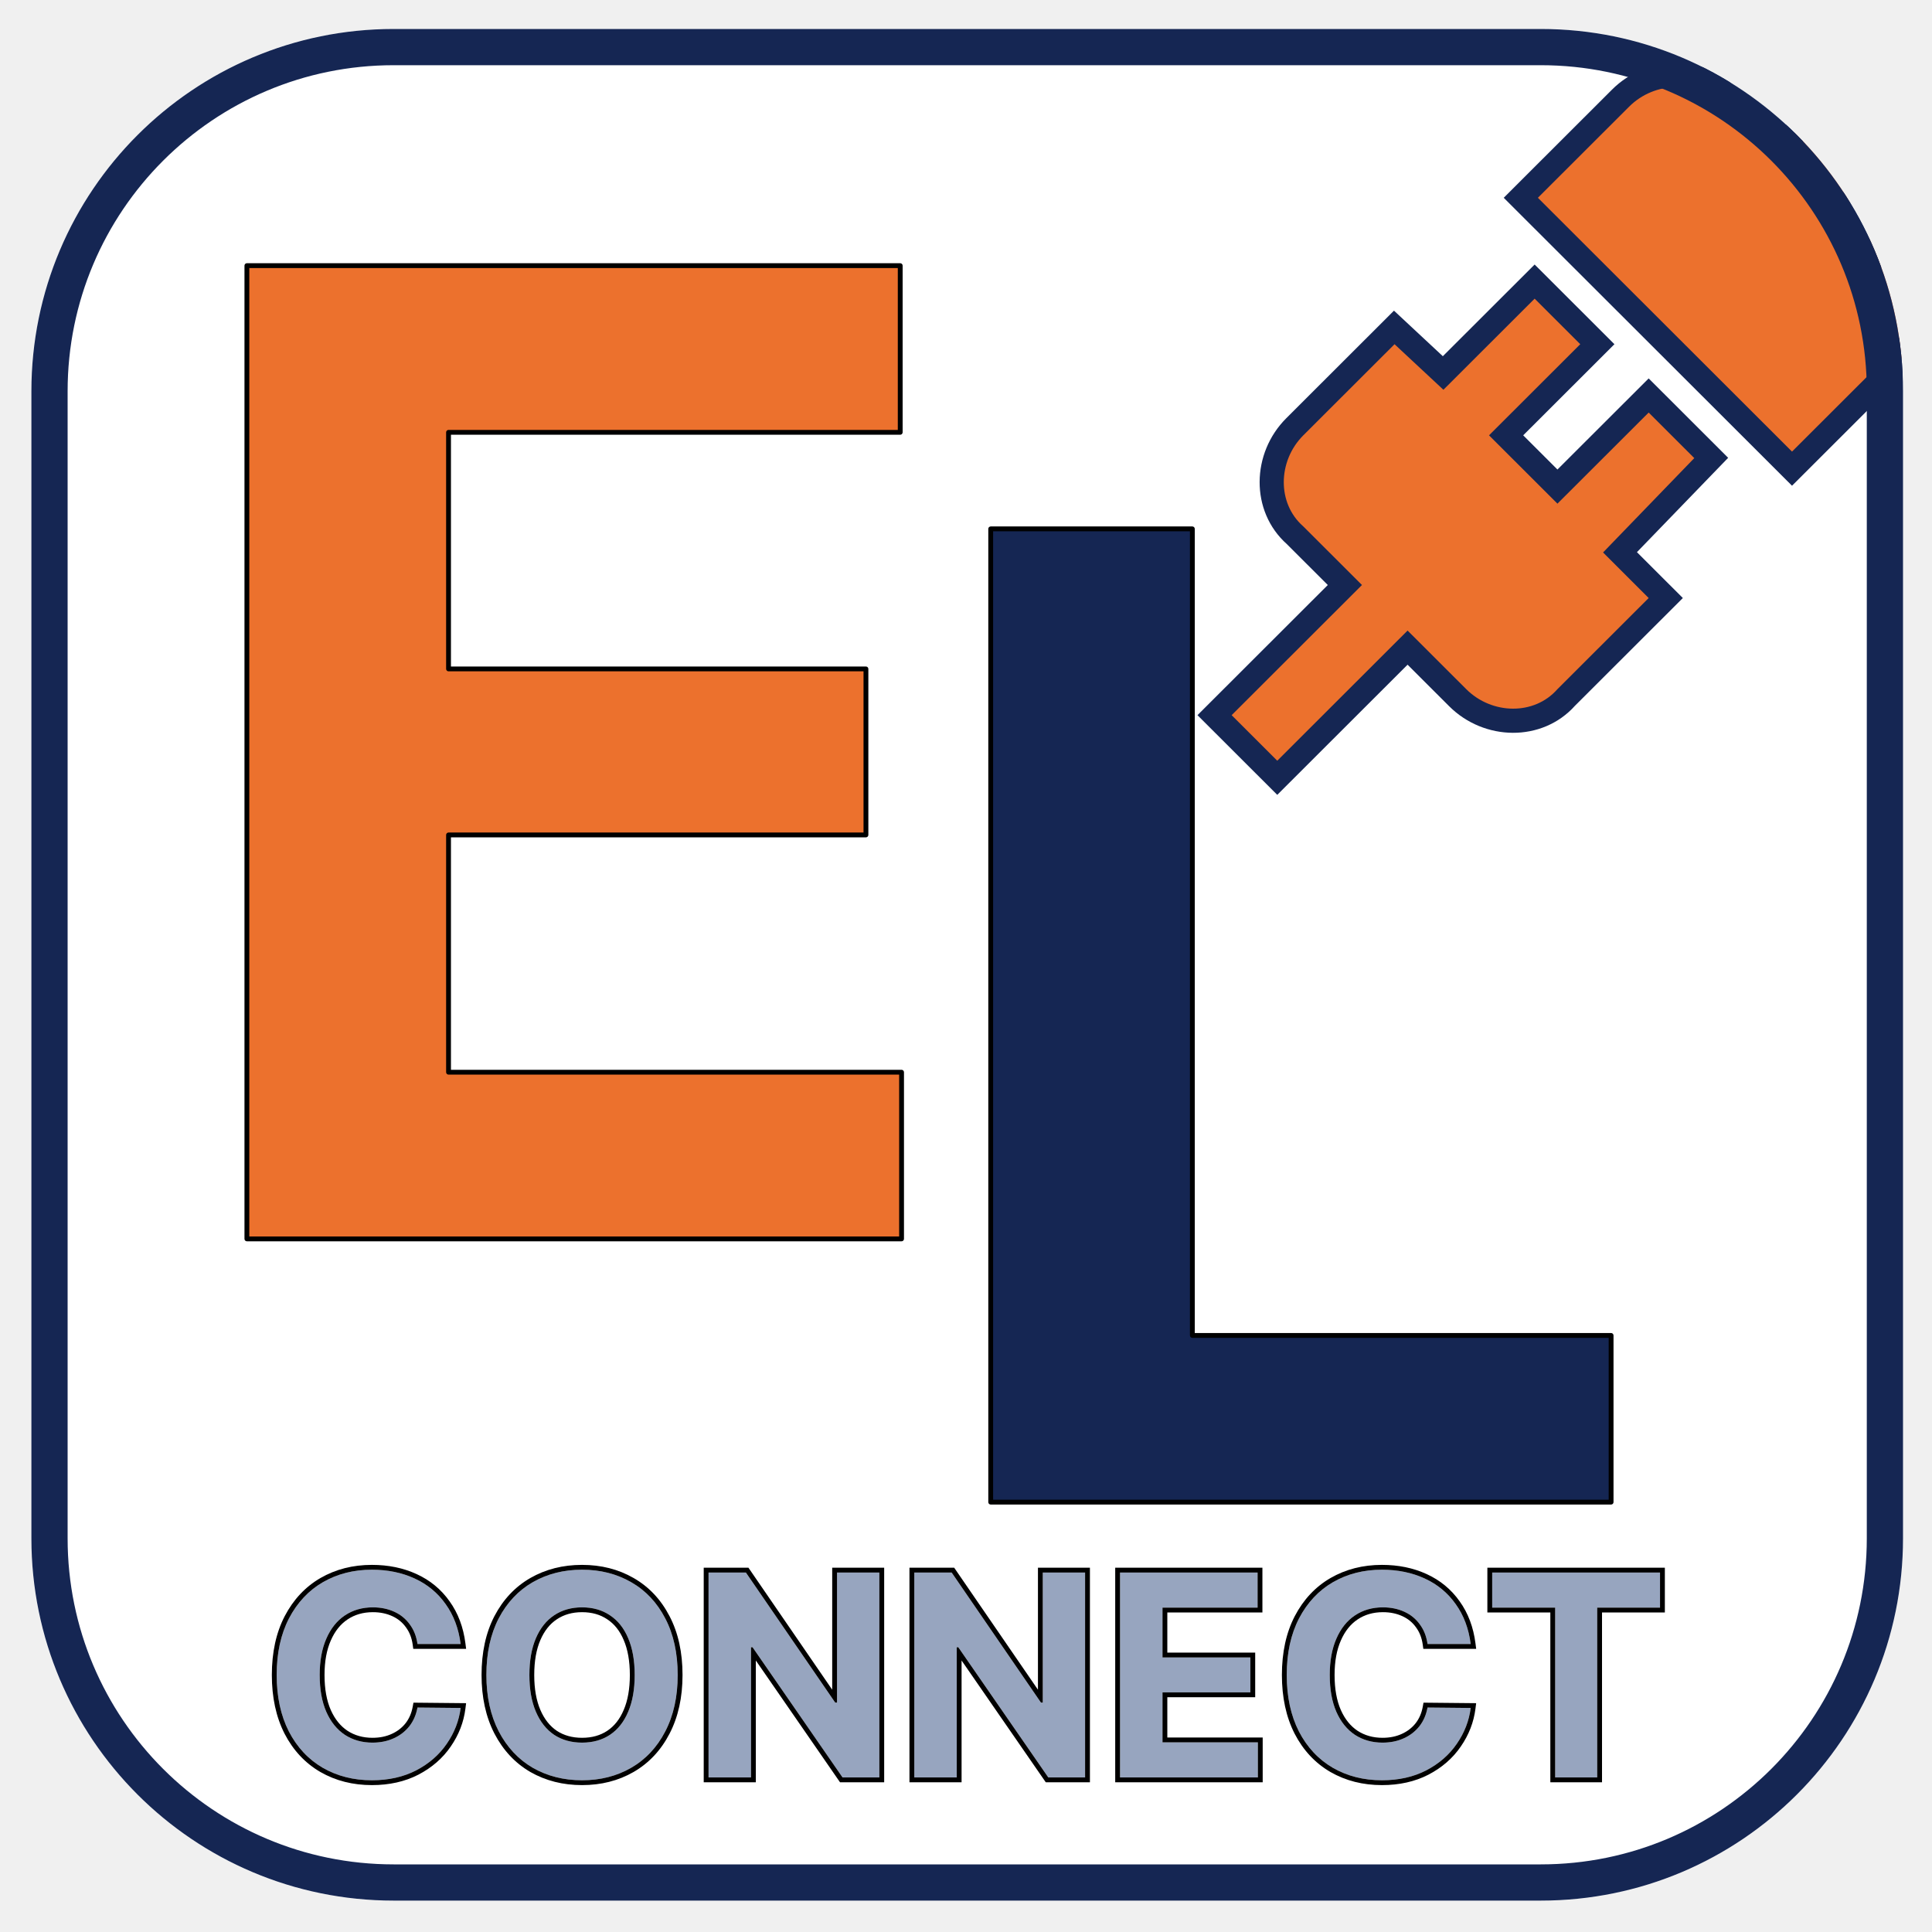
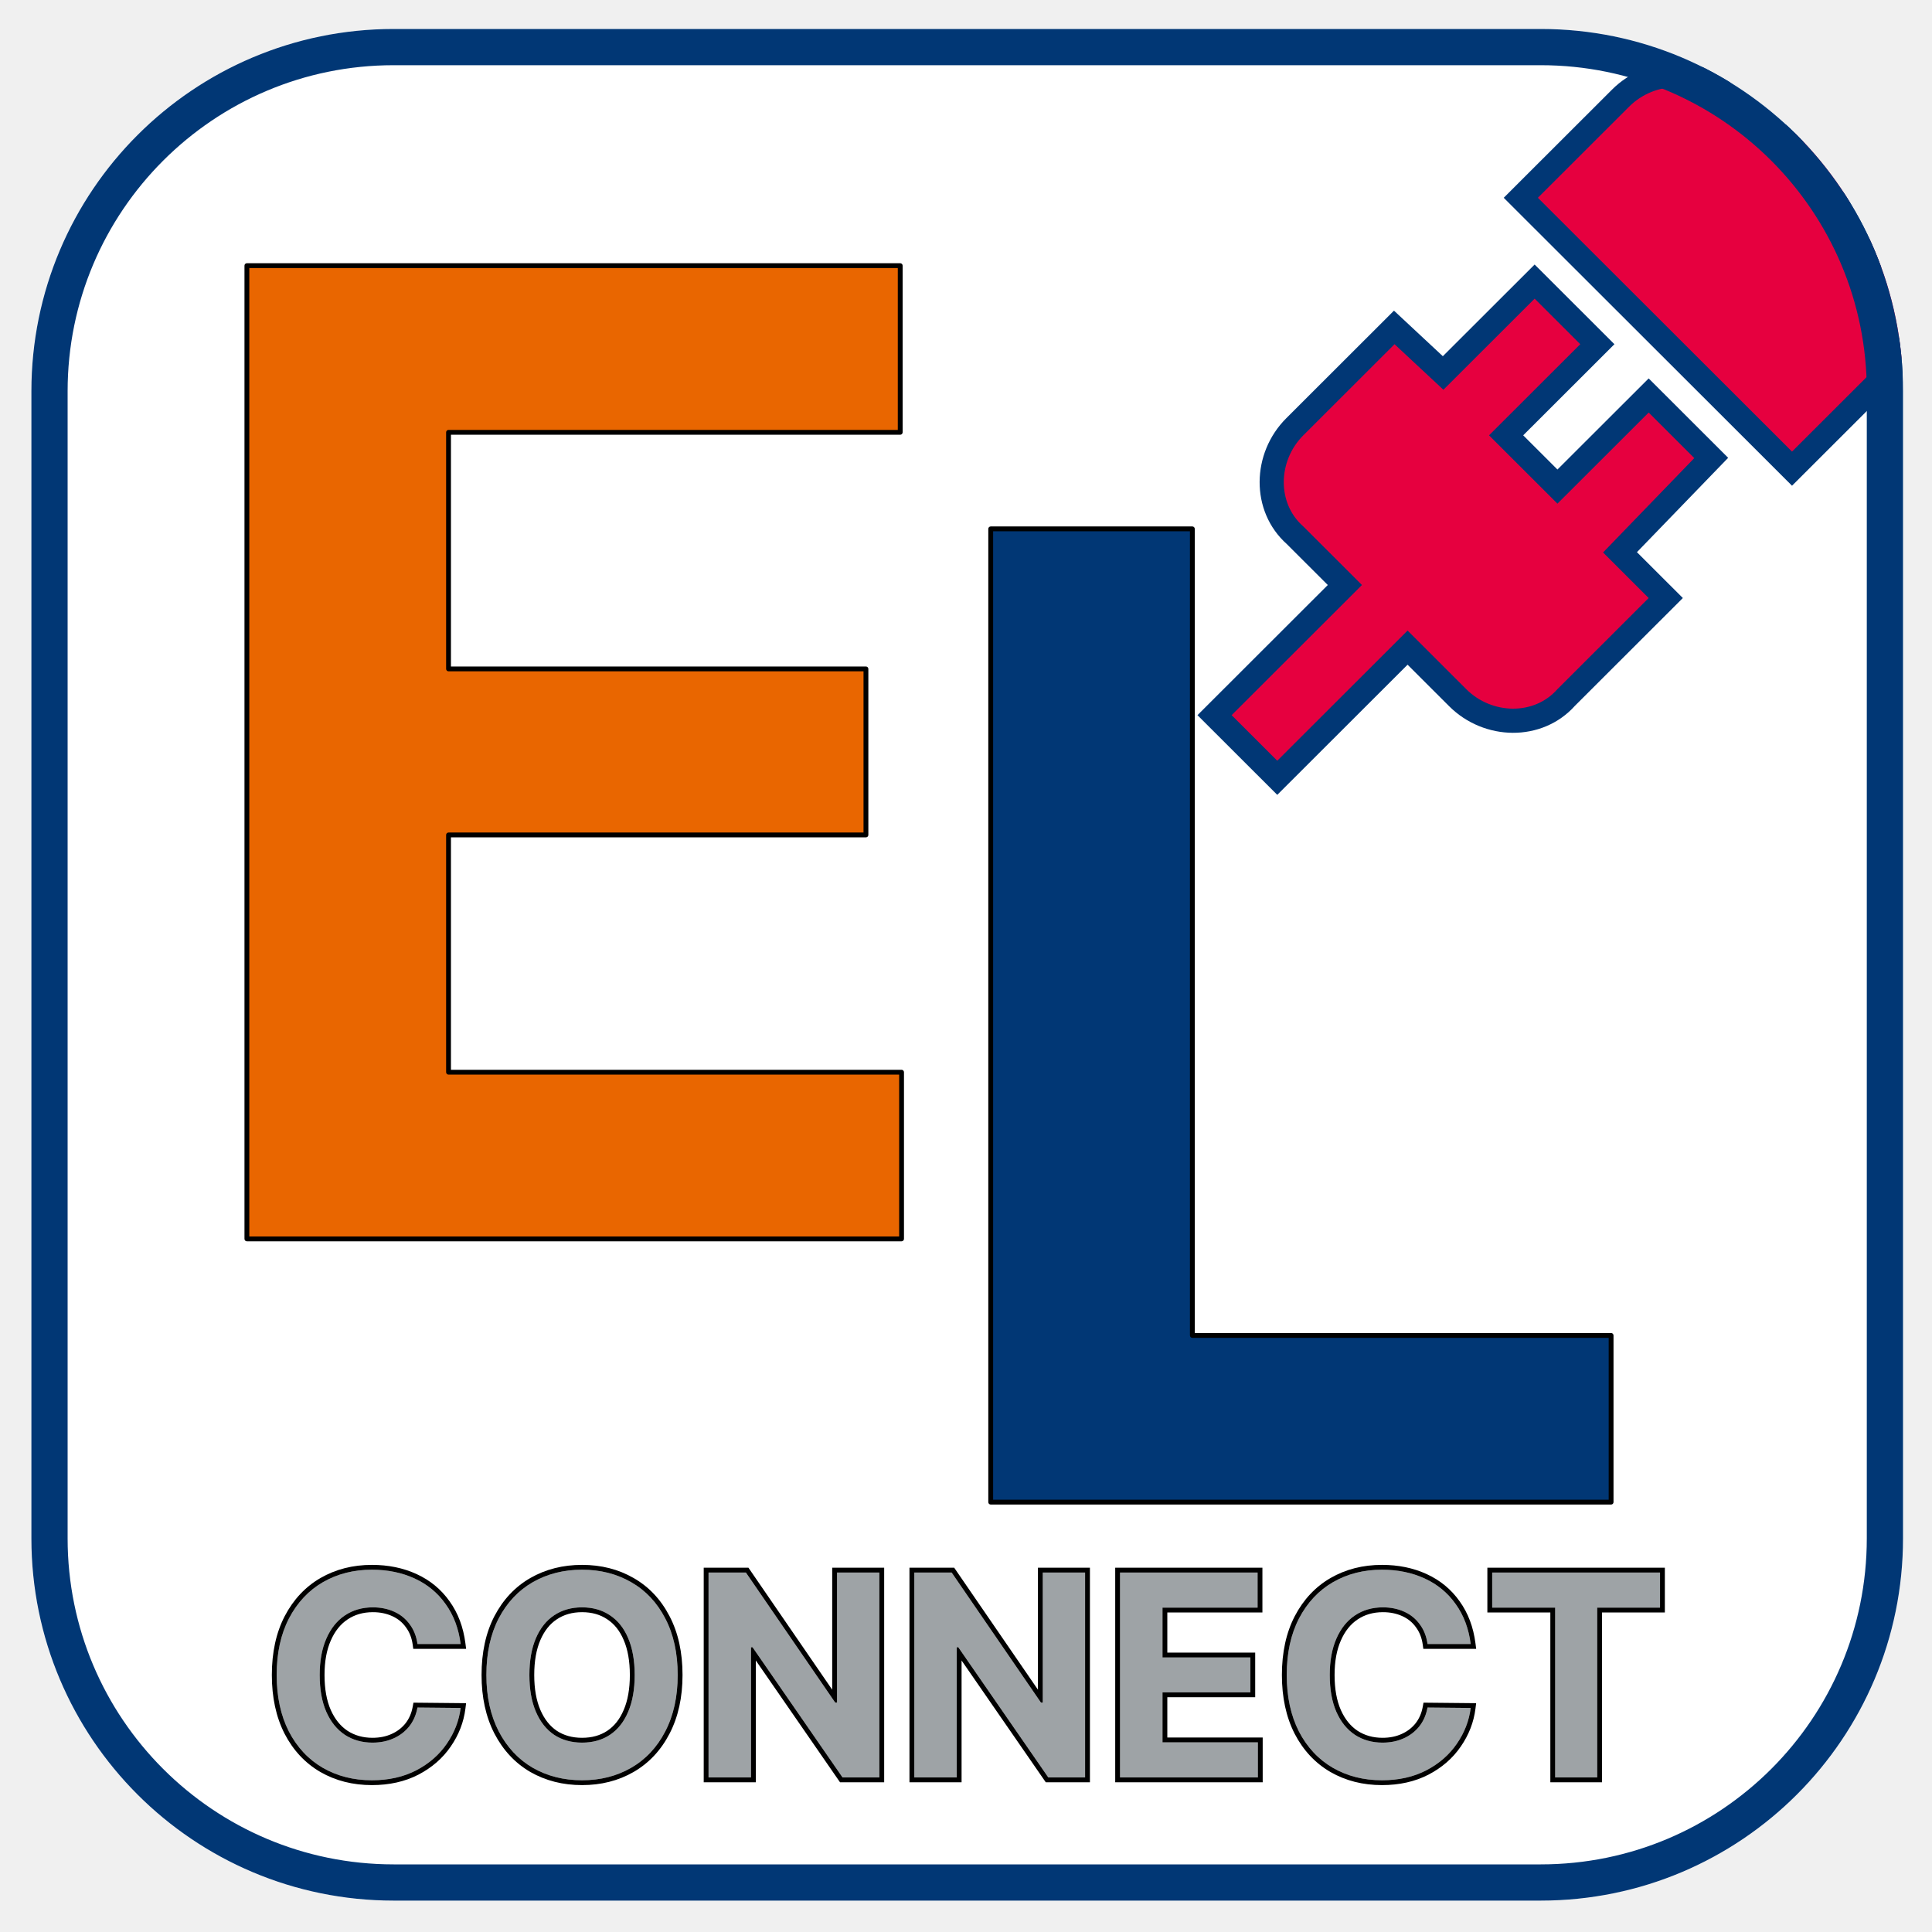
<svg xmlns="http://www.w3.org/2000/svg" width="800" height="800" viewBox="0 0 800 800" fill="none">
  <g clip-path="url(#clip0_4_280)">
    <rect x="13" y="12" width="775" height="775" rx="150" fill="white" />
-     <path d="M102.233 109.992H372.761V179.016H185.729V276.984H358.566V345.729H185.729V443.977H373.317V513H102.233V109.992Z" fill="#EC712D" />
+     <path d="M102.233 109.992H372.761V179.016H185.729V276.984H358.566V345.729H185.729V443.977H373.317V513H102.233V109.992Z" fill="#E96600" />
    <path d="M102.233 109.992V108.992C101.681 108.992 101.233 109.44 101.233 109.992H102.233ZM372.761 109.992H373.761C373.761 109.44 373.313 108.992 372.761 108.992V109.992ZM372.761 179.016V180.016C373.313 180.016 373.761 179.568 373.761 179.016H372.761ZM185.729 179.016V178.016C185.177 178.016 184.729 178.463 184.729 179.016H185.729ZM185.729 276.984H184.729C184.729 277.537 185.177 277.984 185.729 277.984V276.984ZM358.566 276.984H359.566C359.566 276.432 359.119 275.984 358.566 275.984V276.984ZM358.566 345.729V346.729C359.119 346.729 359.566 346.282 359.566 345.729H358.566ZM185.729 345.729V344.729C185.177 344.729 184.729 345.177 184.729 345.729H185.729ZM185.729 443.977H184.729C184.729 444.529 185.177 444.977 185.729 444.977V443.977ZM373.317 443.977H374.317C374.317 443.424 373.87 442.977 373.317 442.977V443.977ZM373.317 513V514C373.87 514 374.317 513.552 374.317 513H373.317ZM102.233 513H101.233C101.233 513.552 101.681 514 102.233 514V513ZM102.233 109.992V110.992H372.761V109.992V108.992H102.233V109.992ZM372.761 109.992H371.761V179.016H372.761H373.761V109.992H372.761ZM372.761 179.016V178.016H185.729V179.016V180.016H372.761V179.016ZM185.729 179.016H184.729V276.984H185.729H186.729V179.016H185.729ZM185.729 276.984V277.984H358.566V276.984V275.984H185.729V276.984ZM358.566 276.984H357.566V345.729H358.566H359.566V276.984H358.566ZM358.566 345.729V344.729H185.729V345.729V346.729H358.566V345.729ZM185.729 345.729H184.729V443.977H185.729H186.729V345.729H185.729ZM185.729 443.977V444.977H373.317V443.977V442.977H185.729V443.977ZM373.317 443.977H372.317V513H373.317H374.317V443.977H373.317ZM373.317 513V512H102.233V513V514H373.317V513ZM102.233 513H103.233V109.992H102.233H101.233V513H102.233Z" fill="black" />
-     <path d="M410.233 218.992H493.729V552.977H667.123V622H410.233V218.992Z" fill="#152653" />
+     <path d="M410.233 218.992H493.729V552.977H667.123V622H410.233V218.992Z" fill="#013775" />
    <path d="M410.233 218.992V217.992C409.681 217.992 409.233 218.44 409.233 218.992H410.233ZM493.729 218.992H494.729C494.729 218.44 494.282 217.992 493.729 217.992V218.992ZM493.729 552.977H492.729C492.729 553.529 493.177 553.977 493.729 553.977V552.977ZM667.123 552.977H668.123C668.123 552.424 667.675 551.977 667.123 551.977V552.977ZM667.123 622V623C667.675 623 668.123 622.552 668.123 622H667.123ZM410.233 622H409.233C409.233 622.552 409.681 623 410.233 623V622ZM410.233 218.992V219.992H493.729V218.992V217.992H410.233V218.992ZM493.729 218.992H492.729V552.977H493.729H494.729V218.992H493.729ZM493.729 552.977V553.977H667.123V552.977V551.977H493.729V552.977ZM667.123 552.977H666.123V622H667.123H668.123V552.977H667.123ZM667.123 622V621H410.233V622V623H667.123V622ZM410.233 622H411.233V218.992H410.233H409.233V622H410.233Z" fill="black" />
    <mask id="path-7-outside-1_4_280" maskUnits="userSpaceOnUse" x="112" y="647" width="578" height="93" fill="black">
      <rect fill="white" x="112" y="647" width="578" height="93" />
      <path d="M172.867 680.746C172.438 677.621 171.383 674.926 169.703 672.66C168.062 670.355 165.914 668.598 163.258 667.387C160.602 666.176 157.652 665.57 154.41 665.57C149.996 665.57 146.129 666.684 142.809 668.91C139.527 671.098 136.969 674.301 135.133 678.52C133.297 682.699 132.379 687.719 132.379 693.578C132.379 699.594 133.297 704.691 135.133 708.871C136.969 713.012 139.527 716.176 142.809 718.363C146.129 720.512 149.938 721.586 154.234 721.586C157.477 721.586 160.387 721 162.965 719.828C165.582 718.656 167.75 716.996 169.469 714.848C171.188 712.66 172.32 710.062 172.867 707.055L190.738 707.23C190.074 712.543 188.16 717.484 184.996 722.055C181.871 726.625 177.652 730.297 172.34 733.07C167.027 735.805 160.914 737.172 154 737.172C146.422 737.172 139.645 735.453 133.668 732.016C127.691 728.539 123.004 723.52 119.605 716.957C116.246 710.355 114.566 702.562 114.566 693.578C114.566 684.516 116.266 676.703 119.664 670.141C123.102 663.578 127.789 658.578 133.727 655.141C139.703 651.703 146.461 649.984 154 649.984C160.523 649.984 166.422 651.195 171.695 653.617C176.969 656.039 181.246 659.574 184.527 664.223C187.848 668.832 189.918 674.34 190.738 680.746H172.867ZM280.621 693.578C280.621 702.562 278.902 710.355 275.465 716.957C272.066 723.52 267.359 728.539 261.344 732.016C255.367 735.453 248.59 737.172 241.012 737.172C233.434 737.172 226.637 735.453 220.621 732.016C214.645 728.539 209.938 723.5 206.5 716.898C203.102 710.297 201.402 702.523 201.402 693.578C201.402 684.516 203.102 676.703 206.5 670.141C209.938 663.578 214.645 658.578 220.621 655.141C226.637 651.703 233.434 649.984 241.012 649.984C248.59 649.984 255.367 651.703 261.344 655.141C267.359 658.578 272.066 663.578 275.465 670.141C278.902 676.703 280.621 684.516 280.621 693.578ZM262.809 693.578C262.809 687.602 261.91 682.523 260.113 678.344C258.355 674.164 255.836 671 252.555 668.852C249.312 666.664 245.465 665.57 241.012 665.57C236.598 665.57 232.75 666.664 229.469 668.852C226.227 671 223.707 674.164 221.91 678.344C220.113 682.523 219.215 687.602 219.215 693.578C219.215 699.555 220.113 704.633 221.91 708.812C223.707 712.992 226.227 716.176 229.469 718.363C232.75 720.512 236.598 721.586 241.012 721.586C245.465 721.586 249.312 720.512 252.555 718.363C255.836 716.176 258.355 712.992 260.113 708.812C261.91 704.633 262.809 699.555 262.809 693.578ZM364.117 736H348.883L311.617 682.094H310.973V736H293.395V651.156H308.863L345.836 705.004H346.598V651.156H364.117V736ZM449.312 736H434.078L396.812 682.094H396.168V736H378.59V651.156H394.059L431.031 705.004H431.793V651.156H449.312V736ZM463.785 651.156H520.738V665.688H481.363V686.312H517.75V700.785H481.363V721.469H520.855V736H463.785V651.156ZM591.109 680.746C590.68 677.621 589.625 674.926 587.945 672.66C586.305 670.355 584.156 668.598 581.5 667.387C578.844 666.176 575.895 665.57 572.652 665.57C568.238 665.57 564.371 666.684 561.051 668.91C557.77 671.098 555.211 674.301 553.375 678.52C551.539 682.699 550.621 687.719 550.621 693.578C550.621 699.594 551.539 704.691 553.375 708.871C555.211 713.012 557.77 716.176 561.051 718.363C564.371 720.512 568.18 721.586 572.477 721.586C575.719 721.586 578.629 721 581.207 719.828C583.824 718.656 585.992 716.996 587.711 714.848C589.43 712.66 590.562 710.062 591.109 707.055L608.98 707.23C608.316 712.543 606.402 717.484 603.238 722.055C600.113 726.625 595.895 730.297 590.582 733.07C585.27 735.805 579.156 737.172 572.242 737.172C564.664 737.172 557.887 735.453 551.91 732.016C545.934 728.539 541.246 723.52 537.848 716.957C534.488 710.355 532.809 702.562 532.809 693.578C532.809 684.516 534.508 676.703 537.906 670.141C541.344 663.578 546.031 658.578 551.969 655.141C557.945 651.703 564.703 649.984 572.242 649.984C578.766 649.984 584.664 651.195 589.938 653.617C595.211 656.039 599.488 659.574 602.77 664.223C606.09 668.832 608.16 674.34 608.98 680.746H591.109ZM617.887 651.156H687.379V665.688H661.363V736H643.961V665.688H617.887V651.156Z" />
    </mask>
-     <path d="M172.867 680.746C172.438 677.621 171.383 674.926 169.703 672.66C168.062 670.355 165.914 668.598 163.258 667.387C160.602 666.176 157.652 665.57 154.41 665.57C149.996 665.57 146.129 666.684 142.809 668.91C139.527 671.098 136.969 674.301 135.133 678.52C133.297 682.699 132.379 687.719 132.379 693.578C132.379 699.594 133.297 704.691 135.133 708.871C136.969 713.012 139.527 716.176 142.809 718.363C146.129 720.512 149.938 721.586 154.234 721.586C157.477 721.586 160.387 721 162.965 719.828C165.582 718.656 167.75 716.996 169.469 714.848C171.188 712.66 172.32 710.062 172.867 707.055L190.738 707.23C190.074 712.543 188.16 717.484 184.996 722.055C181.871 726.625 177.652 730.297 172.34 733.07C167.027 735.805 160.914 737.172 154 737.172C146.422 737.172 139.645 735.453 133.668 732.016C127.691 728.539 123.004 723.52 119.605 716.957C116.246 710.355 114.566 702.562 114.566 693.578C114.566 684.516 116.266 676.703 119.664 670.141C123.102 663.578 127.789 658.578 133.727 655.141C139.703 651.703 146.461 649.984 154 649.984C160.523 649.984 166.422 651.195 171.695 653.617C176.969 656.039 181.246 659.574 184.527 664.223C187.848 668.832 189.918 674.34 190.738 680.746H172.867ZM280.621 693.578C280.621 702.562 278.902 710.355 275.465 716.957C272.066 723.52 267.359 728.539 261.344 732.016C255.367 735.453 248.59 737.172 241.012 737.172C233.434 737.172 226.637 735.453 220.621 732.016C214.645 728.539 209.938 723.5 206.5 716.898C203.102 710.297 201.402 702.523 201.402 693.578C201.402 684.516 203.102 676.703 206.5 670.141C209.938 663.578 214.645 658.578 220.621 655.141C226.637 651.703 233.434 649.984 241.012 649.984C248.59 649.984 255.367 651.703 261.344 655.141C267.359 658.578 272.066 663.578 275.465 670.141C278.902 676.703 280.621 684.516 280.621 693.578ZM262.809 693.578C262.809 687.602 261.91 682.523 260.113 678.344C258.355 674.164 255.836 671 252.555 668.852C249.312 666.664 245.465 665.57 241.012 665.57C236.598 665.57 232.75 666.664 229.469 668.852C226.227 671 223.707 674.164 221.91 678.344C220.113 682.523 219.215 687.602 219.215 693.578C219.215 699.555 220.113 704.633 221.91 708.812C223.707 712.992 226.227 716.176 229.469 718.363C232.75 720.512 236.598 721.586 241.012 721.586C245.465 721.586 249.312 720.512 252.555 718.363C255.836 716.176 258.355 712.992 260.113 708.812C261.91 704.633 262.809 699.555 262.809 693.578ZM364.117 736H348.883L311.617 682.094H310.973V736H293.395V651.156H308.863L345.836 705.004H346.598V651.156H364.117V736ZM449.312 736H434.078L396.812 682.094H396.168V736H378.59V651.156H394.059L431.031 705.004H431.793V651.156H449.312V736ZM463.785 651.156H520.738V665.688H481.363V686.312H517.75V700.785H481.363V721.469H520.855V736H463.785V651.156ZM591.109 680.746C590.68 677.621 589.625 674.926 587.945 672.66C586.305 670.355 584.156 668.598 581.5 667.387C578.844 666.176 575.895 665.57 572.652 665.57C568.238 665.57 564.371 666.684 561.051 668.91C557.77 671.098 555.211 674.301 553.375 678.52C551.539 682.699 550.621 687.719 550.621 693.578C550.621 699.594 551.539 704.691 553.375 708.871C555.211 713.012 557.77 716.176 561.051 718.363C564.371 720.512 568.18 721.586 572.477 721.586C575.719 721.586 578.629 721 581.207 719.828C583.824 718.656 585.992 716.996 587.711 714.848C589.43 712.66 590.562 710.062 591.109 707.055L608.98 707.23C608.316 712.543 606.402 717.484 603.238 722.055C600.113 726.625 595.895 730.297 590.582 733.07C585.27 735.805 579.156 737.172 572.242 737.172C564.664 737.172 557.887 735.453 551.91 732.016C545.934 728.539 541.246 723.52 537.848 716.957C534.488 710.355 532.809 702.562 532.809 693.578C532.809 684.516 534.508 676.703 537.906 670.141C541.344 663.578 546.031 658.578 551.969 655.141C557.945 651.703 564.703 649.984 572.242 649.984C578.766 649.984 584.664 651.195 589.938 653.617C595.211 656.039 599.488 659.574 602.77 664.223C606.09 668.832 608.16 674.34 608.98 680.746H591.109ZM617.887 651.156H687.379V665.688H661.363V736H643.961V665.688H617.887V651.156Z" fill="#97A5BF" />
+     <path d="M172.867 680.746C172.438 677.621 171.383 674.926 169.703 672.66C168.062 670.355 165.914 668.598 163.258 667.387C160.602 666.176 157.652 665.57 154.41 665.57C149.996 665.57 146.129 666.684 142.809 668.91C139.527 671.098 136.969 674.301 135.133 678.52C133.297 682.699 132.379 687.719 132.379 693.578C132.379 699.594 133.297 704.691 135.133 708.871C136.969 713.012 139.527 716.176 142.809 718.363C146.129 720.512 149.938 721.586 154.234 721.586C157.477 721.586 160.387 721 162.965 719.828C165.582 718.656 167.75 716.996 169.469 714.848C171.188 712.66 172.32 710.062 172.867 707.055L190.738 707.23C190.074 712.543 188.16 717.484 184.996 722.055C181.871 726.625 177.652 730.297 172.34 733.07C167.027 735.805 160.914 737.172 154 737.172C146.422 737.172 139.645 735.453 133.668 732.016C127.691 728.539 123.004 723.52 119.605 716.957C116.246 710.355 114.566 702.562 114.566 693.578C114.566 684.516 116.266 676.703 119.664 670.141C123.102 663.578 127.789 658.578 133.727 655.141C139.703 651.703 146.461 649.984 154 649.984C160.523 649.984 166.422 651.195 171.695 653.617C176.969 656.039 181.246 659.574 184.527 664.223C187.848 668.832 189.918 674.34 190.738 680.746H172.867ZM280.621 693.578C280.621 702.562 278.902 710.355 275.465 716.957C272.066 723.52 267.359 728.539 261.344 732.016C255.367 735.453 248.59 737.172 241.012 737.172C233.434 737.172 226.637 735.453 220.621 732.016C214.645 728.539 209.938 723.5 206.5 716.898C203.102 710.297 201.402 702.523 201.402 693.578C201.402 684.516 203.102 676.703 206.5 670.141C209.938 663.578 214.645 658.578 220.621 655.141C226.637 651.703 233.434 649.984 241.012 649.984C248.59 649.984 255.367 651.703 261.344 655.141C267.359 658.578 272.066 663.578 275.465 670.141C278.902 676.703 280.621 684.516 280.621 693.578ZM262.809 693.578C262.809 687.602 261.91 682.523 260.113 678.344C258.355 674.164 255.836 671 252.555 668.852C249.312 666.664 245.465 665.57 241.012 665.57C236.598 665.57 232.75 666.664 229.469 668.852C226.227 671 223.707 674.164 221.91 678.344C220.113 682.523 219.215 687.602 219.215 693.578C219.215 699.555 220.113 704.633 221.91 708.812C223.707 712.992 226.227 716.176 229.469 718.363C232.75 720.512 236.598 721.586 241.012 721.586C245.465 721.586 249.312 720.512 252.555 718.363C255.836 716.176 258.355 712.992 260.113 708.812C261.91 704.633 262.809 699.555 262.809 693.578ZM364.117 736H348.883L311.617 682.094H310.973V736H293.395V651.156H308.863L345.836 705.004H346.598V651.156H364.117V736ZM449.312 736H434.078L396.812 682.094H396.168V736H378.59V651.156H394.059L431.031 705.004H431.793V651.156H449.312V736ZM463.785 651.156H520.738V665.688H481.363V686.312H517.75V700.785H481.363V721.469H520.855V736H463.785V651.156ZM591.109 680.746C590.68 677.621 589.625 674.926 587.945 672.66C586.305 670.355 584.156 668.598 581.5 667.387C578.844 666.176 575.895 665.57 572.652 665.57C568.238 665.57 564.371 666.684 561.051 668.91C557.77 671.098 555.211 674.301 553.375 678.52C551.539 682.699 550.621 687.719 550.621 693.578C550.621 699.594 551.539 704.691 553.375 708.871C555.211 713.012 557.77 716.176 561.051 718.363C564.371 720.512 568.18 721.586 572.477 721.586C575.719 721.586 578.629 721 581.207 719.828C583.824 718.656 585.992 716.996 587.711 714.848C589.43 712.66 590.562 710.062 591.109 707.055L608.98 707.23C608.316 712.543 606.402 717.484 603.238 722.055C600.113 726.625 595.895 730.297 590.582 733.07C585.27 735.805 579.156 737.172 572.242 737.172C564.664 737.172 557.887 735.453 551.91 732.016C545.934 728.539 541.246 723.52 537.848 716.957C534.488 710.355 532.809 702.562 532.809 693.578C532.809 684.516 534.508 676.703 537.906 670.141C541.344 663.578 546.031 658.578 551.969 655.141C557.945 651.703 564.703 649.984 572.242 649.984C578.766 649.984 584.664 651.195 589.938 653.617C595.211 656.039 599.488 659.574 602.77 664.223C606.09 668.832 608.16 674.34 608.98 680.746H591.109ZM617.887 651.156H687.379V665.688H661.363V736H643.961V665.688H617.887V651.156Z" fill="#9EA3A6" />
    <path d="M172.867 680.746L170.886 681.019L171.123 682.746H172.867V680.746ZM169.703 672.66L168.074 673.82L168.085 673.836L168.097 673.851L169.703 672.66ZM142.809 668.91L143.918 670.574L143.923 670.571L142.809 668.91ZM135.133 678.52L136.964 679.324L136.967 679.318L135.133 678.52ZM135.133 708.871L133.302 709.675L133.304 709.682L135.133 708.871ZM142.809 718.363L141.699 720.027L141.711 720.035L141.722 720.042L142.809 718.363ZM162.965 719.828L162.148 718.003L162.137 718.007L162.965 719.828ZM169.469 714.848L171.03 716.097L171.036 716.09L171.041 716.083L169.469 714.848ZM172.867 707.055L172.887 705.055L171.201 705.038L170.899 706.697L172.867 707.055ZM190.738 707.23L192.723 707.479L193.001 705.253L190.758 705.231L190.738 707.23ZM184.996 722.055L183.352 720.916L183.345 720.926L184.996 722.055ZM172.34 733.07L173.255 734.849L173.265 734.843L172.34 733.07ZM133.668 732.016L132.662 733.744L132.671 733.749L133.668 732.016ZM119.605 716.957L117.823 717.864L117.826 717.87L117.829 717.877L119.605 716.957ZM119.664 670.141L117.892 669.213L117.888 669.221L119.664 670.141ZM133.727 655.141L132.729 653.407L132.724 653.41L133.727 655.141ZM184.527 664.223L182.893 665.376L182.899 665.384L182.905 665.392L184.527 664.223ZM190.738 680.746V682.746H193.011L192.722 680.492L190.738 680.746ZM172.867 680.746L174.849 680.474C174.379 677.056 173.212 674.035 171.31 671.469L169.703 672.66L168.097 673.851C169.553 675.816 170.496 678.186 170.886 681.019L172.867 680.746ZM169.703 672.66L171.332 671.5C169.481 668.9 167.053 666.919 164.087 665.567L163.258 667.387L162.428 669.207C164.775 670.276 166.644 671.811 168.074 673.82L169.703 672.66ZM163.258 667.387L164.087 665.567C161.143 664.225 157.907 663.57 154.41 663.57V665.57V667.57C157.398 667.57 160.06 668.127 162.428 669.207L163.258 667.387ZM154.41 665.57V663.57C149.642 663.57 145.378 664.779 141.695 667.249L142.809 668.91L143.923 670.571C146.879 668.588 150.35 667.57 154.41 667.57V665.57ZM142.809 668.91L141.699 667.246C138.048 669.68 135.262 673.21 133.299 677.721L135.133 678.52L136.967 679.318C138.675 675.391 141.007 672.515 143.918 670.574L142.809 668.91ZM135.133 678.52L133.302 677.715C131.328 682.209 130.379 687.517 130.379 693.578H132.379H134.379C134.379 687.92 135.266 683.189 136.964 679.324L135.133 678.52ZM132.379 693.578H130.379C130.379 699.787 131.325 705.175 133.302 709.675L135.133 708.871L136.964 708.067C135.269 704.207 134.379 699.401 134.379 693.578H132.379ZM135.133 708.871L133.304 709.682C135.271 714.117 138.057 717.6 141.699 720.027L142.809 718.363L143.918 716.699C140.997 714.752 138.667 711.907 136.961 708.06L135.133 708.871ZM142.809 718.363L141.722 720.042C145.394 722.418 149.587 723.586 154.234 723.586V721.586V719.586C150.288 719.586 146.864 718.605 143.895 716.684L142.809 718.363ZM154.234 721.586V723.586C157.721 723.586 160.919 722.955 163.792 721.649L162.965 719.828L162.137 718.007C159.854 719.045 157.232 719.586 154.234 719.586V721.586ZM162.965 719.828L163.782 721.653C166.677 720.357 169.104 718.505 171.03 716.097L169.469 714.848L167.907 713.598C166.396 715.488 164.487 716.955 162.148 718.003L162.965 719.828ZM169.469 714.848L171.041 716.083C172.981 713.615 174.236 710.708 174.835 707.412L172.867 707.055L170.899 706.697C170.405 709.417 169.394 711.705 167.896 713.612L169.469 714.848ZM172.867 707.055L172.848 709.055L190.719 709.23L190.738 707.23L190.758 705.231L172.887 705.055L172.867 707.055ZM190.738 707.23L188.754 706.982C188.131 711.963 186.34 716.6 183.352 720.916L184.996 722.055L186.64 723.193C189.981 718.368 192.017 713.123 192.723 707.479L190.738 707.23ZM184.996 722.055L183.345 720.926C180.42 725.203 176.46 728.663 171.414 731.297L172.34 733.07L173.265 734.843C178.844 731.931 183.322 728.047 186.647 723.184L184.996 722.055ZM172.34 733.07L171.425 731.292C166.437 733.859 160.646 735.172 154 735.172V737.172V739.172C161.182 739.172 167.618 737.75 173.255 734.849L172.34 733.07ZM154 737.172V735.172C146.736 735.172 140.309 733.528 134.665 730.282L133.668 732.016L132.671 733.749C138.98 737.378 146.108 739.172 154 739.172V737.172ZM133.668 732.016L134.674 730.287C129.048 727.015 124.618 722.287 121.381 716.037L119.605 716.957L117.829 717.877C121.39 724.752 126.334 730.064 132.662 733.744L133.668 732.016ZM119.605 716.957L121.388 716.05C118.199 709.783 116.566 702.314 116.566 693.578H114.566H112.566C112.566 702.811 114.293 710.928 117.823 717.864L119.605 716.957ZM114.566 693.578H116.566C116.566 684.764 118.218 677.281 121.44 671.06L119.664 670.141L117.888 669.221C114.313 676.125 112.566 684.267 112.566 693.578H114.566ZM119.664 670.141L121.436 671.069C124.712 664.813 129.145 660.104 134.729 656.871L133.727 655.141L132.724 653.41C126.434 657.052 121.491 662.343 117.892 669.213L119.664 670.141ZM133.727 655.141L134.724 656.874C140.369 653.627 146.777 651.984 154 651.984V649.984V647.984C146.145 647.984 139.037 649.779 132.729 653.407L133.727 655.141ZM154 649.984V651.984C160.271 651.984 165.88 653.147 170.861 655.435L171.695 653.617L172.53 651.8C166.964 649.243 160.776 647.984 154 647.984V649.984ZM171.695 653.617L170.861 655.435C175.82 657.713 179.82 661.021 182.893 665.376L184.527 664.223L186.161 663.069C182.673 658.127 178.117 654.366 172.53 651.8L171.695 653.617ZM184.527 664.223L182.905 665.392C186.005 669.696 187.971 674.878 188.754 681L190.738 680.746L192.722 680.492C191.865 673.801 189.69 667.968 186.15 663.054L184.527 664.223ZM190.738 680.746V678.746H172.867V680.746V682.746H190.738V680.746ZM275.465 716.957L273.691 716.033L273.689 716.037L275.465 716.957ZM261.344 732.016L262.341 733.749L262.344 733.747L261.344 732.016ZM220.621 732.016L219.615 733.744L219.622 733.748L219.629 733.752L220.621 732.016ZM206.5 716.898L204.722 717.814L204.726 717.822L206.5 716.898ZM206.5 670.141L204.728 669.213L204.724 669.221L206.5 670.141ZM220.621 655.141L219.629 653.404L219.624 653.407L220.621 655.141ZM261.344 655.141L260.347 656.874L260.351 656.877L261.344 655.141ZM275.465 670.141L273.689 671.06L273.693 671.069L275.465 670.141ZM260.113 678.344L258.27 679.119L258.273 679.126L258.276 679.134L260.113 678.344ZM252.555 668.852L251.436 670.509L251.448 670.517L251.459 670.525L252.555 668.852ZM229.469 668.852L230.574 670.519L230.578 670.516L229.469 668.852ZM221.91 678.344L220.073 677.554L221.91 678.344ZM229.469 718.363L228.35 720.021L228.362 720.029L228.373 720.037L229.469 718.363ZM252.555 718.363L253.659 720.03L253.664 720.027L252.555 718.363ZM260.113 708.812L258.276 708.023L258.273 708.03L258.27 708.037L260.113 708.812ZM280.621 693.578H278.621C278.621 702.307 276.952 709.77 273.691 716.033L275.465 716.957L277.239 717.881C280.853 710.941 282.621 702.818 282.621 693.578H280.621ZM275.465 716.957L273.689 716.037C270.454 722.283 266.007 727.011 260.343 730.284L261.344 732.016L262.344 733.747C268.712 730.067 273.678 724.756 277.241 717.877L275.465 716.957ZM261.344 732.016L260.347 730.282C254.703 733.528 248.276 735.172 241.012 735.172V737.172V739.172C248.904 739.172 256.032 737.378 262.341 733.749L261.344 732.016ZM241.012 737.172V735.172C233.748 735.172 227.299 733.528 221.613 730.279L220.621 732.016L219.629 733.752C225.974 737.378 233.119 739.172 241.012 739.172V737.172ZM220.621 732.016L221.627 730.287C216.002 727.015 211.551 722.267 208.274 715.975L206.5 716.898L204.726 717.822C208.324 724.733 213.287 730.063 219.615 733.744L220.621 732.016ZM206.5 716.898L208.278 715.983C205.052 709.717 203.402 702.27 203.402 693.578H201.402H199.402C199.402 702.777 201.151 710.877 204.722 717.814L206.5 716.898ZM201.402 693.578H203.402C203.402 684.764 205.054 677.281 208.276 671.06L206.5 670.141L204.724 669.221C201.149 676.125 199.402 684.267 199.402 693.578H201.402ZM206.5 670.141L208.272 671.069C211.547 664.817 215.996 660.108 221.618 656.874L220.621 655.141L219.624 653.407C213.293 657.048 208.328 662.34 204.728 669.213L206.5 670.141ZM220.621 655.141L221.613 656.877C227.299 653.628 233.748 651.984 241.012 651.984V649.984V647.984C233.119 647.984 225.974 649.778 219.629 653.404L220.621 655.141ZM241.012 649.984V651.984C248.276 651.984 254.703 653.628 260.347 656.874L261.344 655.141L262.341 653.407C256.032 649.778 248.904 647.984 241.012 647.984V649.984ZM261.344 655.141L260.351 656.877C266.01 660.111 270.455 664.816 273.689 671.06L275.465 670.141L277.241 669.221C273.678 662.34 268.709 657.046 262.336 653.404L261.344 655.141ZM275.465 670.141L273.693 671.069C276.951 677.288 278.621 684.768 278.621 693.578H280.621H282.621C282.621 684.264 280.854 676.119 277.237 669.213L275.465 670.141ZM262.809 693.578H264.809C264.809 687.411 263.883 682.048 261.951 677.554L260.113 678.344L258.276 679.134C259.938 682.999 260.809 687.792 260.809 693.578H262.809ZM260.113 678.344L261.957 677.568C260.069 673.081 257.314 669.577 253.65 667.178L252.555 668.852L251.459 670.525C254.357 672.423 256.641 675.248 258.27 679.119L260.113 678.344ZM252.555 668.852L253.673 667.194C250.056 664.753 245.806 663.57 241.012 663.57V665.57V667.57C245.123 667.57 248.569 668.575 251.436 670.509L252.555 668.852ZM241.012 665.57V663.57C236.252 663.57 232.008 664.755 228.359 667.187L229.469 668.852L230.578 670.516C233.492 668.573 236.944 667.57 241.012 667.57V665.57ZM229.469 668.852L228.364 667.184C224.745 669.582 221.997 673.079 220.073 677.554L221.91 678.344L223.748 679.134C225.417 675.249 227.708 672.418 230.574 670.519L229.469 668.852ZM221.91 678.344L220.073 677.554C218.141 682.048 217.215 687.411 217.215 693.578H219.215H221.215C221.215 687.792 222.086 682.999 223.748 679.134L221.91 678.344ZM219.215 693.578H217.215C217.215 699.745 218.141 705.108 220.073 709.602L221.91 708.812L223.748 708.023C222.086 704.157 221.215 699.364 221.215 693.578H219.215ZM221.91 708.812L220.073 709.602C221.996 714.076 224.741 717.586 228.35 720.021L229.469 718.363L230.587 716.705C227.712 714.765 225.418 711.909 223.748 708.023L221.91 708.812ZM229.469 718.363L228.373 720.037C232.02 722.424 236.259 723.586 241.012 723.586V721.586V719.586C236.936 719.586 233.48 718.599 230.564 716.69L229.469 718.363ZM241.012 721.586V723.586C245.799 723.586 250.044 722.426 253.659 720.03L252.555 718.363L251.45 716.696C248.581 718.597 245.13 719.586 241.012 719.586V721.586ZM252.555 718.363L253.664 720.027C257.319 717.591 260.07 714.074 261.957 709.588L260.113 708.812L258.27 708.037C256.641 711.911 254.353 714.761 251.445 716.699L252.555 718.363ZM260.113 708.812L261.951 709.602C263.883 705.108 264.809 699.745 264.809 693.578H262.809H260.809C260.809 699.364 259.938 704.157 258.276 708.023L260.113 708.812ZM364.117 736V738H366.117V736H364.117ZM348.883 736L347.238 737.137L347.834 738H348.883V736ZM311.617 682.094L313.262 680.956L312.666 680.094H311.617V682.094ZM310.973 682.094V680.094H308.973V682.094H310.973ZM310.973 736V738H312.973V736H310.973ZM293.395 736H291.395V738H293.395V736ZM293.395 651.156V649.156H291.395V651.156H293.395ZM308.863 651.156L310.512 650.024L309.916 649.156H308.863V651.156ZM345.836 705.004L344.187 706.136L344.783 707.004H345.836V705.004ZM346.598 705.004V707.004H348.598V705.004H346.598ZM346.598 651.156V649.156H344.598V651.156H346.598ZM364.117 651.156H366.117V649.156H364.117V651.156ZM364.117 736V734H348.883V736V738H364.117V736ZM348.883 736L350.528 734.863L313.262 680.956L311.617 682.094L309.972 683.231L347.238 737.137L348.883 736ZM311.617 682.094V680.094H310.973V682.094V684.094H311.617V682.094ZM310.973 682.094H308.973V736H310.973H312.973V682.094H310.973ZM310.973 736V734H293.395V736V738H310.973V736ZM293.395 736H295.395V651.156H293.395H291.395V736H293.395ZM293.395 651.156V653.156H308.863V651.156V649.156H293.395V651.156ZM308.863 651.156L307.215 652.288L344.187 706.136L345.836 705.004L347.485 703.872L310.512 650.024L308.863 651.156ZM345.836 705.004V707.004H346.598V705.004V703.004H345.836V705.004ZM346.598 705.004H348.598V651.156H346.598H344.598V705.004H346.598ZM346.598 651.156V653.156H364.117V651.156V649.156H346.598V651.156ZM364.117 651.156H362.117V736H364.117H366.117V651.156H364.117ZM449.312 736V738H451.312V736H449.312ZM434.078 736L432.433 737.137L433.029 738H434.078V736ZM396.812 682.094L398.458 680.956L397.861 680.094H396.812V682.094ZM396.168 682.094V680.094H394.168V682.094H396.168ZM396.168 736V738H398.168V736H396.168ZM378.59 736H376.59V738H378.59V736ZM378.59 651.156V649.156H376.59V651.156H378.59ZM394.059 651.156L395.707 650.024L395.111 649.156H394.059V651.156ZM431.031 705.004L429.382 706.136L429.978 707.004H431.031V705.004ZM431.793 705.004V707.004H433.793V705.004H431.793ZM431.793 651.156V649.156H429.793V651.156H431.793ZM449.312 651.156H451.312V649.156H449.312V651.156ZM449.312 736V734H434.078V736V738H449.312V736ZM434.078 736L435.723 734.863L398.458 680.956L396.812 682.094L395.167 683.231L432.433 737.137L434.078 736ZM396.812 682.094V680.094H396.168V682.094V684.094H396.812V682.094ZM396.168 682.094H394.168V736H396.168H398.168V682.094H396.168ZM396.168 736V734H378.59V736V738H396.168V736ZM378.59 736H380.59V651.156H378.59H376.59V736H378.59ZM378.59 651.156V653.156H394.059V651.156V649.156H378.59V651.156ZM394.059 651.156L392.41 652.288L429.382 706.136L431.031 705.004L432.68 703.872L395.707 650.024L394.059 651.156ZM431.031 705.004V707.004H431.793V705.004V703.004H431.031V705.004ZM431.793 705.004H433.793V651.156H431.793H429.793V705.004H431.793ZM431.793 651.156V653.156H449.312V651.156V649.156H431.793V651.156ZM449.312 651.156H447.312V736H449.312H451.312V651.156H449.312ZM463.785 651.156V649.156H461.785V651.156H463.785ZM520.738 651.156H522.738V649.156H520.738V651.156ZM520.738 665.688V667.688H522.738V665.688H520.738ZM481.363 665.688V663.688H479.363V665.688H481.363ZM481.363 686.312H479.363V688.312H481.363V686.312ZM517.75 686.312H519.75V684.312H517.75V686.312ZM517.75 700.785V702.785H519.75V700.785H517.75ZM481.363 700.785V698.785H479.363V700.785H481.363ZM481.363 721.469H479.363V723.469H481.363V721.469ZM520.855 721.469H522.855V719.469H520.855V721.469ZM520.855 736V738H522.855V736H520.855ZM463.785 736H461.785V738H463.785V736ZM463.785 651.156V653.156H520.738V651.156V649.156H463.785V651.156ZM520.738 651.156H518.738V665.688H520.738H522.738V651.156H520.738ZM520.738 665.688V663.688H481.363V665.688V667.688H520.738V665.688ZM481.363 665.688H479.363V686.312H481.363H483.363V665.688H481.363ZM481.363 686.312V688.312H517.75V686.312V684.312H481.363V686.312ZM517.75 686.312H515.75V700.785H517.75H519.75V686.312H517.75ZM517.75 700.785V698.785H481.363V700.785V702.785H517.75V700.785ZM481.363 700.785H479.363V721.469H481.363H483.363V700.785H481.363ZM481.363 721.469V723.469H520.855V721.469V719.469H481.363V721.469ZM520.855 721.469H518.855V736H520.855H522.855V721.469H520.855ZM520.855 736V734H463.785V736V738H520.855V736ZM463.785 736H465.785V651.156H463.785H461.785V736H463.785ZM591.109 680.746L589.128 681.019L589.366 682.746H591.109V680.746ZM587.945 672.66L586.316 673.82L586.327 673.836L586.339 673.851L587.945 672.66ZM561.051 668.91L562.16 670.574L562.165 670.571L561.051 668.91ZM553.375 678.52L555.206 679.324L555.209 679.318L553.375 678.52ZM553.375 708.871L551.544 709.675L551.547 709.682L553.375 708.871ZM561.051 718.363L559.941 720.027L559.953 720.035L559.964 720.042L561.051 718.363ZM581.207 719.828L580.39 718.003L580.379 718.007L581.207 719.828ZM587.711 714.848L589.273 716.097L589.278 716.09L589.284 716.083L587.711 714.848ZM591.109 707.055L591.129 705.055L589.443 705.038L589.142 706.697L591.109 707.055ZM608.98 707.23L610.965 707.479L611.243 705.253L609 705.231L608.98 707.23ZM603.238 722.055L601.594 720.916L601.587 720.926L603.238 722.055ZM590.582 733.07L591.497 734.849L591.508 734.843L590.582 733.07ZM551.91 732.016L550.905 733.744L550.913 733.749L551.91 732.016ZM537.848 716.957L536.065 717.864L536.068 717.87L536.072 717.877L537.848 716.957ZM537.906 670.141L536.135 669.213L536.13 669.221L537.906 670.141ZM551.969 655.141L550.972 653.407L550.967 653.41L551.969 655.141ZM602.77 664.223L601.136 665.376L601.141 665.384L601.147 665.392L602.77 664.223ZM608.98 680.746V682.746H611.253L610.964 680.492L608.98 680.746ZM591.109 680.746L593.091 680.474C592.621 677.056 591.455 674.035 589.552 671.469L587.945 672.66L586.339 673.851C587.795 675.816 588.739 678.186 589.128 681.019L591.109 680.746ZM587.945 672.66L589.575 671.5C587.723 668.9 585.295 666.919 582.33 665.567L581.5 667.387L580.67 669.207C583.017 670.276 584.886 671.811 586.316 673.82L587.945 672.66ZM581.5 667.387L582.33 665.567C579.385 664.225 576.149 663.57 572.652 663.57V665.57V667.57C575.64 667.57 578.302 668.127 580.67 669.207L581.5 667.387ZM572.652 665.57V663.57C567.885 663.57 563.621 664.779 559.937 667.249L561.051 668.91L562.165 670.571C565.122 668.588 568.592 667.57 572.652 667.57V665.57ZM561.051 668.91L559.941 667.246C556.29 669.68 553.504 673.21 551.541 677.721L553.375 678.52L555.209 679.318C556.918 675.391 559.249 672.515 562.16 670.574L561.051 668.91ZM553.375 678.52L551.544 677.715C549.57 682.209 548.621 687.517 548.621 693.578H550.621H552.621C552.621 687.92 553.508 683.189 555.206 679.324L553.375 678.52ZM550.621 693.578H548.621C548.621 699.787 549.567 705.175 551.544 709.675L553.375 708.871L555.206 708.067C553.511 704.207 552.621 699.401 552.621 693.578H550.621ZM553.375 708.871L551.547 709.682C553.513 714.117 556.3 717.6 559.941 720.027L561.051 718.363L562.16 716.699C559.239 714.752 556.909 711.907 555.203 708.06L553.375 708.871ZM561.051 718.363L559.964 720.042C563.636 722.418 567.829 723.586 572.477 723.586V721.586V719.586C568.53 719.586 565.106 718.605 562.137 716.684L561.051 718.363ZM572.477 721.586V723.586C575.963 723.586 579.161 722.955 582.035 721.649L581.207 719.828L580.379 718.007C578.096 719.045 575.475 719.586 572.477 719.586V721.586ZM581.207 719.828L582.024 721.653C584.919 720.357 587.347 718.505 589.273 716.097L587.711 714.848L586.149 713.598C584.638 715.488 582.729 716.955 580.39 718.003L581.207 719.828ZM587.711 714.848L589.284 716.083C591.223 713.615 592.478 710.708 593.077 707.412L591.109 707.055L589.142 706.697C588.647 709.417 587.636 711.705 586.138 713.612L587.711 714.848ZM591.109 707.055L591.09 709.055L608.961 709.23L608.98 707.23L609 705.231L591.129 705.055L591.109 707.055ZM608.98 707.23L606.996 706.982C606.373 711.963 604.582 716.6 601.594 720.916L603.238 722.055L604.883 723.193C608.223 718.368 610.259 713.123 610.965 707.479L608.98 707.23ZM603.238 722.055L601.587 720.926C598.663 725.203 594.703 728.663 589.656 731.297L590.582 733.07L591.508 734.843C597.087 731.931 601.564 728.047 604.889 723.184L603.238 722.055ZM590.582 733.07L589.667 731.292C584.679 733.859 578.888 735.172 572.242 735.172V737.172V739.172C579.424 739.172 585.86 737.75 591.497 734.849L590.582 733.07ZM572.242 737.172V735.172C564.978 735.172 558.551 733.528 552.907 730.282L551.91 732.016L550.913 733.749C557.222 737.378 564.35 739.172 572.242 739.172V737.172ZM551.91 732.016L552.916 730.287C547.29 727.015 542.86 722.287 539.624 716.037L537.848 716.957L536.072 717.877C539.632 724.752 544.577 730.064 550.905 733.744L551.91 732.016ZM537.848 716.957L539.63 716.05C536.441 709.783 534.809 702.314 534.809 693.578H532.809H530.809C530.809 702.811 532.535 710.928 536.065 717.864L537.848 716.957ZM532.809 693.578H534.809C534.809 684.764 536.461 677.281 539.682 671.06L537.906 670.141L536.13 669.221C532.555 676.125 530.809 684.267 530.809 693.578H532.809ZM537.906 670.141L539.678 671.069C542.955 664.813 547.387 660.104 552.971 656.871L551.969 655.141L550.967 653.41C544.676 657.052 539.733 662.343 536.135 669.213L537.906 670.141ZM551.969 655.141L552.966 656.874C558.611 653.627 565.019 651.984 572.242 651.984V649.984V647.984C564.387 647.984 557.279 649.779 550.972 653.407L551.969 655.141ZM572.242 649.984V651.984C578.513 651.984 584.122 653.147 589.103 655.435L589.938 653.617L590.772 651.8C585.206 649.243 579.018 647.984 572.242 647.984V649.984ZM589.938 653.617L589.103 655.435C594.063 657.713 598.062 661.021 601.136 665.376L602.77 664.223L604.403 663.069C600.915 658.127 596.359 654.366 590.772 651.8L589.938 653.617ZM602.77 664.223L601.147 665.392C604.247 669.696 606.213 674.878 606.997 681L608.98 680.746L610.964 680.492C610.108 673.801 607.933 667.968 604.392 663.054L602.77 664.223ZM608.98 680.746V678.746H591.109V680.746V682.746H608.98V680.746ZM617.887 651.156V649.156H615.887V651.156H617.887ZM687.379 651.156H689.379V649.156H687.379V651.156ZM687.379 665.688V667.688H689.379V665.688H687.379ZM661.363 665.688V663.688H659.363V665.688H661.363ZM661.363 736V738H663.363V736H661.363ZM643.961 736H641.961V738H643.961V736ZM643.961 665.688H645.961V663.688H643.961V665.688ZM617.887 665.688H615.887V667.688H617.887V665.688ZM617.887 651.156V653.156H687.379V651.156V649.156H617.887V651.156ZM687.379 651.156H685.379V665.688H687.379H689.379V651.156H687.379ZM687.379 665.688V663.688H661.363V665.688V667.688H687.379V665.688ZM661.363 665.688H659.363V736H661.363H663.363V665.688H661.363ZM661.363 736V734H643.961V736V738H661.363V736ZM643.961 736H645.961V665.688H643.961H641.961V736H643.961ZM643.961 665.688V663.688H617.887V665.688V667.688H643.961V665.688ZM617.887 665.688H619.887V651.156H617.887H615.887V665.688H617.887Z" fill="black" mask="url(#path-7-outside-1_4_280)" />
-     <path d="M638.996 120.129L657.883 138.993L661.425 142.53L657.883 146.068L623.65 180.258L644.905 201.486L679.146 167.289L682.68 163.76L686.213 167.289L705.1 186.152L708.58 189.629L705.161 193.165L670.806 228.703L686.213 244.092L689.755 247.629L686.213 251.167L648.521 288.812C636.935 301.84 616.151 301.431 603.599 288.895L582.849 268.17L532.42 318.538L528.887 322.066L525.354 318.538L506.467 299.674L502.925 296.136L506.467 292.599L556.887 242.239L536.234 221.612C523.18 210.037 523.588 189.263 536.146 176.721L573.92 138.993L577.333 135.583L580.862 138.873L597.568 154.447L631.929 120.129L635.462 116.6L638.996 120.129ZM780.646 24.462L799.533 43.326L803.075 46.864L799.533 50.401L762.603 87.286L783.345 108.002C795.899 120.541 796.309 141.308 783.265 152.885L745.571 190.533L742.038 194.062L738.504 190.533L633.278 85.435L629.736 81.897L633.278 78.359L671.052 40.631C683.605 28.094 704.39 27.686 715.977 40.716L736.642 61.355L773.58 24.462L777.113 20.934L780.646 24.462Z" fill="#EC712D" stroke="#152653" stroke-width="10" />
+     <path d="M638.996 120.129L657.883 138.993L661.425 142.53L657.883 146.068L623.65 180.258L644.905 201.486L679.146 167.289L682.68 163.76L686.213 167.289L705.1 186.152L708.58 189.629L705.161 193.165L670.806 228.703L686.213 244.092L689.755 247.629L686.213 251.167L648.521 288.812C636.935 301.84 616.151 301.431 603.599 288.895L582.849 268.17L532.42 318.538L528.887 322.066L525.354 318.538L506.467 299.674L502.925 296.136L506.467 292.599L556.887 242.239L536.234 221.612C523.18 210.037 523.588 189.263 536.146 176.721L573.92 138.993L577.333 135.583L580.862 138.873L597.568 154.447L631.929 120.129L635.462 116.6L638.996 120.129ZM780.646 24.462L799.533 43.326L803.075 46.864L799.533 50.401L762.603 87.286L783.345 108.002C795.899 120.541 796.309 141.308 783.265 152.885L745.571 190.533L742.038 194.062L738.504 190.533L633.278 85.435L629.736 81.897L633.278 78.359L671.052 40.631C683.605 28.094 704.39 27.686 715.977 40.716L736.642 61.355L773.58 24.462L777.113 20.934L780.646 24.462Z" fill="#E6003F" stroke="#013775" stroke-width="10" />
  </g>
-   <rect x="20.5" y="19.5" width="760" height="760" rx="142.5" stroke="#152653" stroke-width="15" />
+   <rect x="20.5" y="19.5" width="760" height="760" rx="142.5" stroke="#013775" stroke-width="15" />
  <defs>
    <clipPath id="clip0_4_280">
      <rect x="13" y="12" width="775" height="775" rx="150" fill="white" />
    </clipPath>
  </defs>
</svg>
